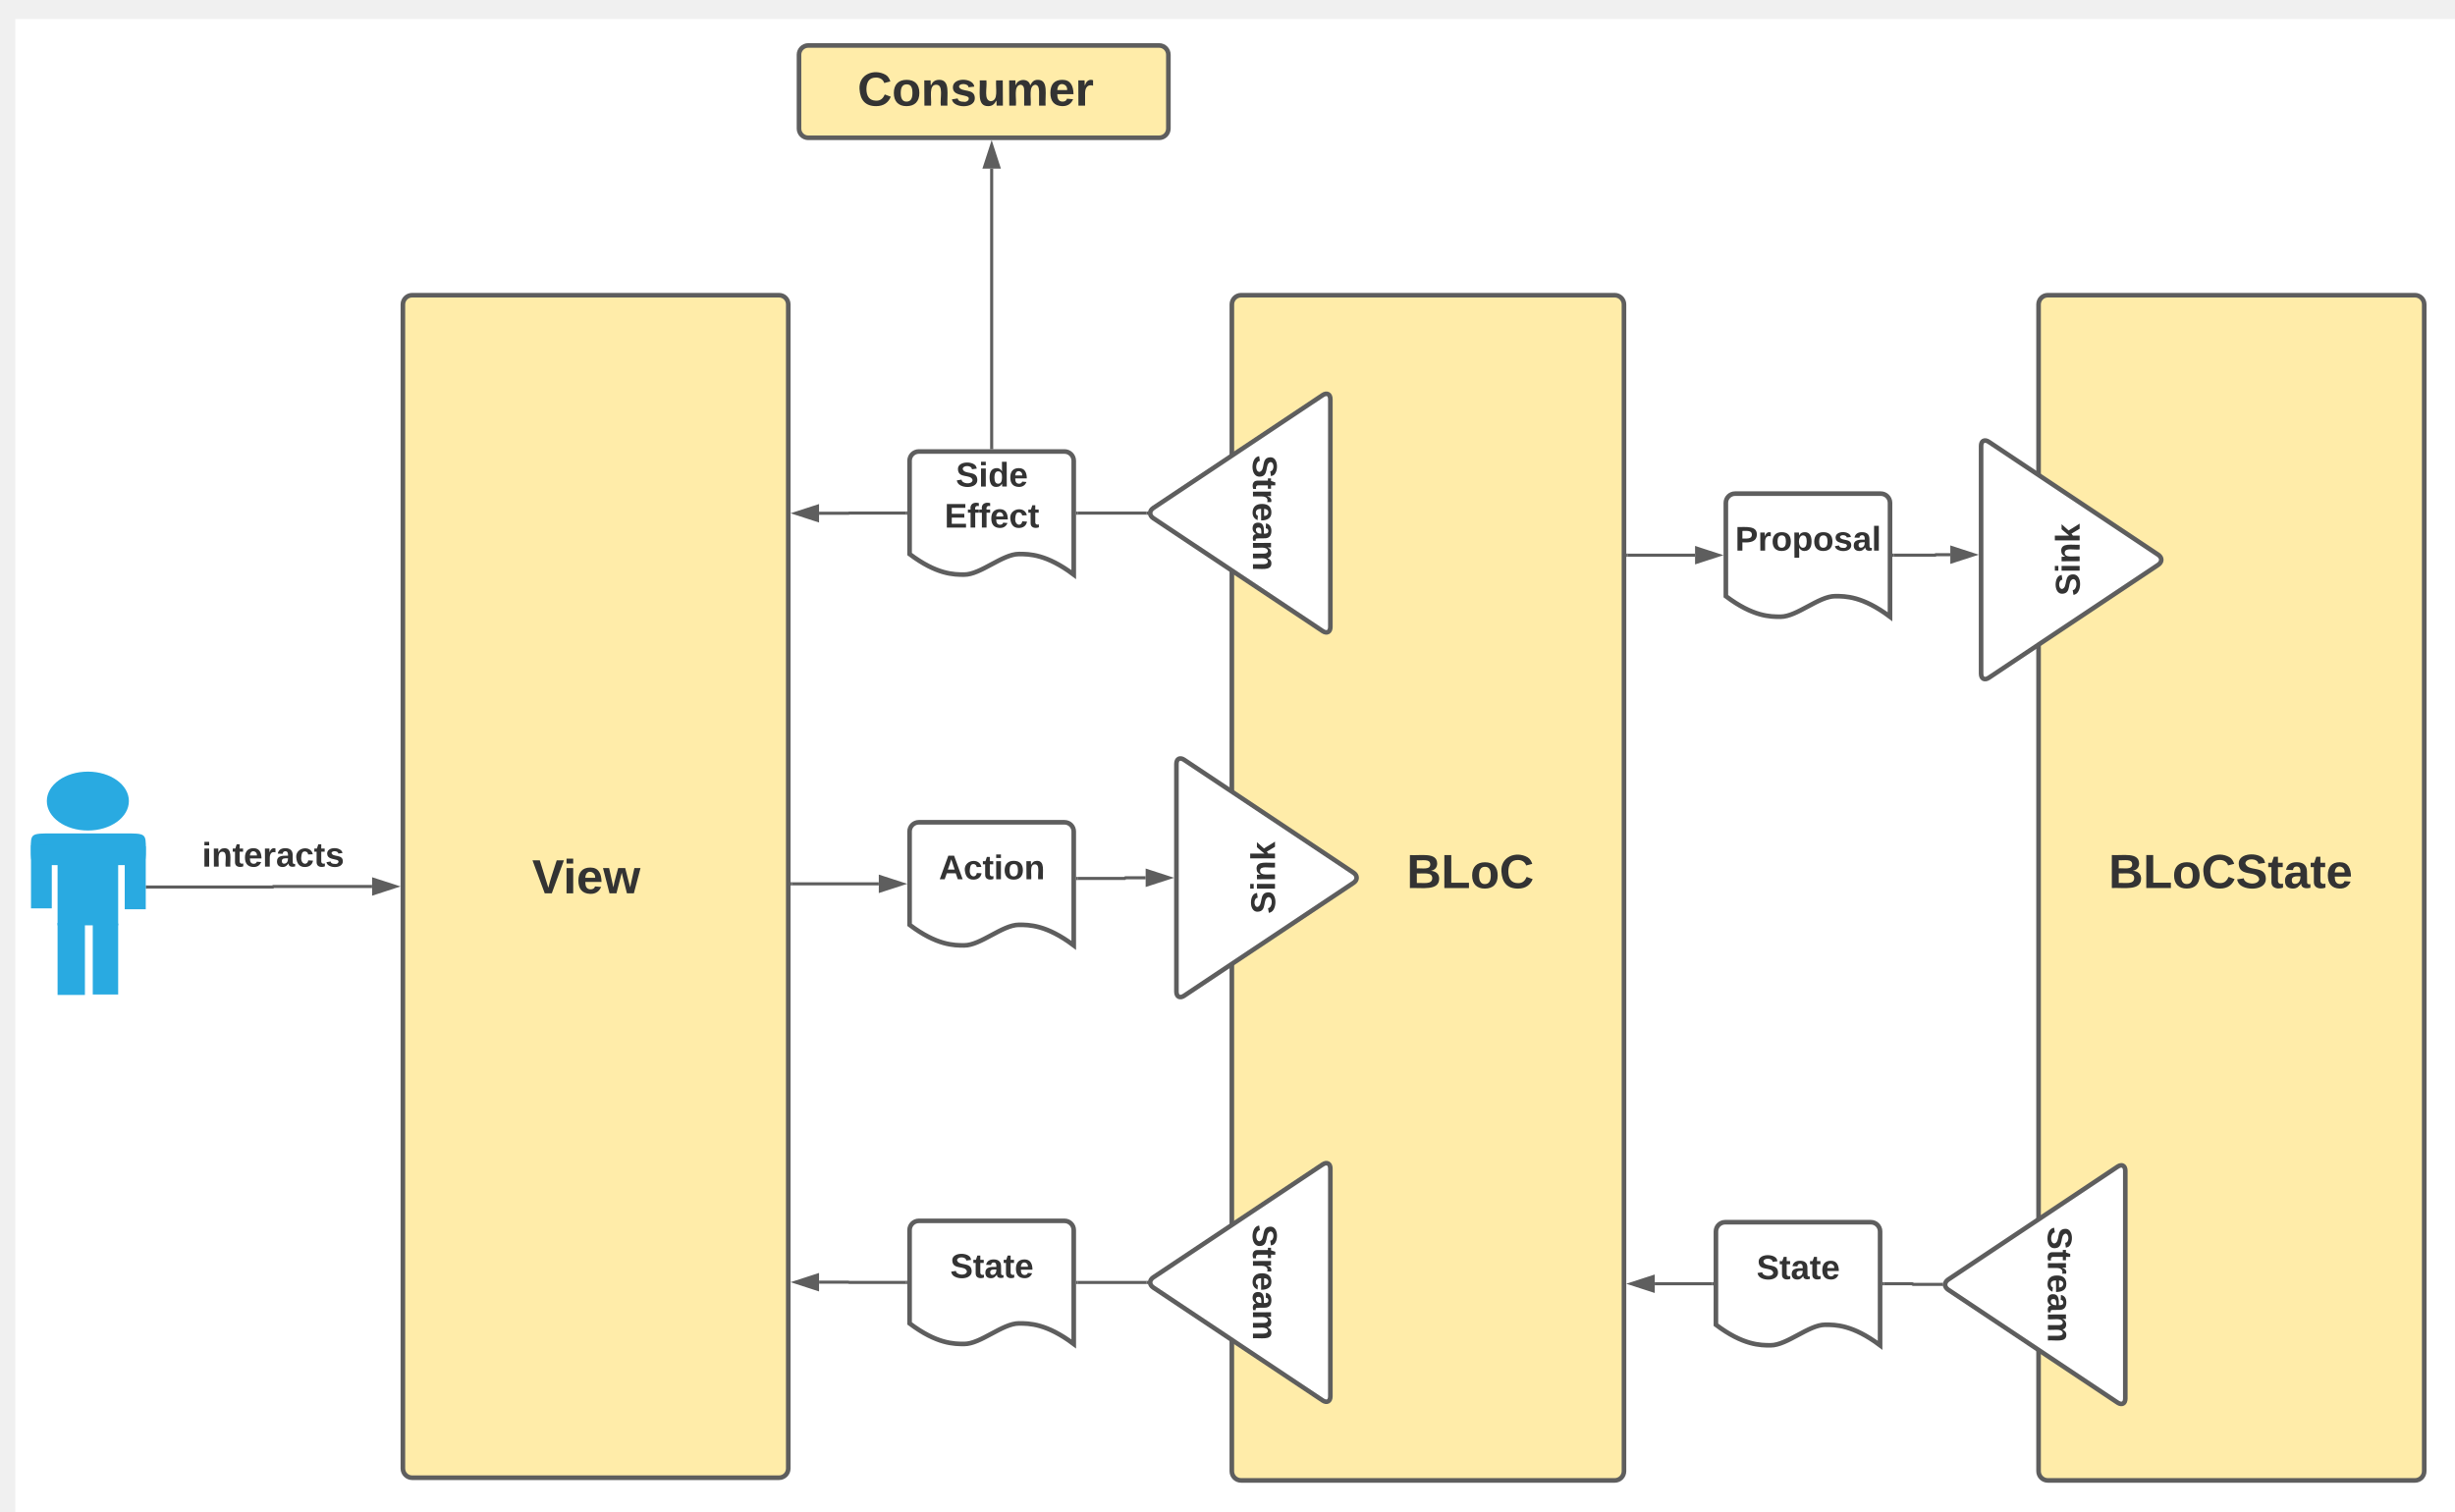
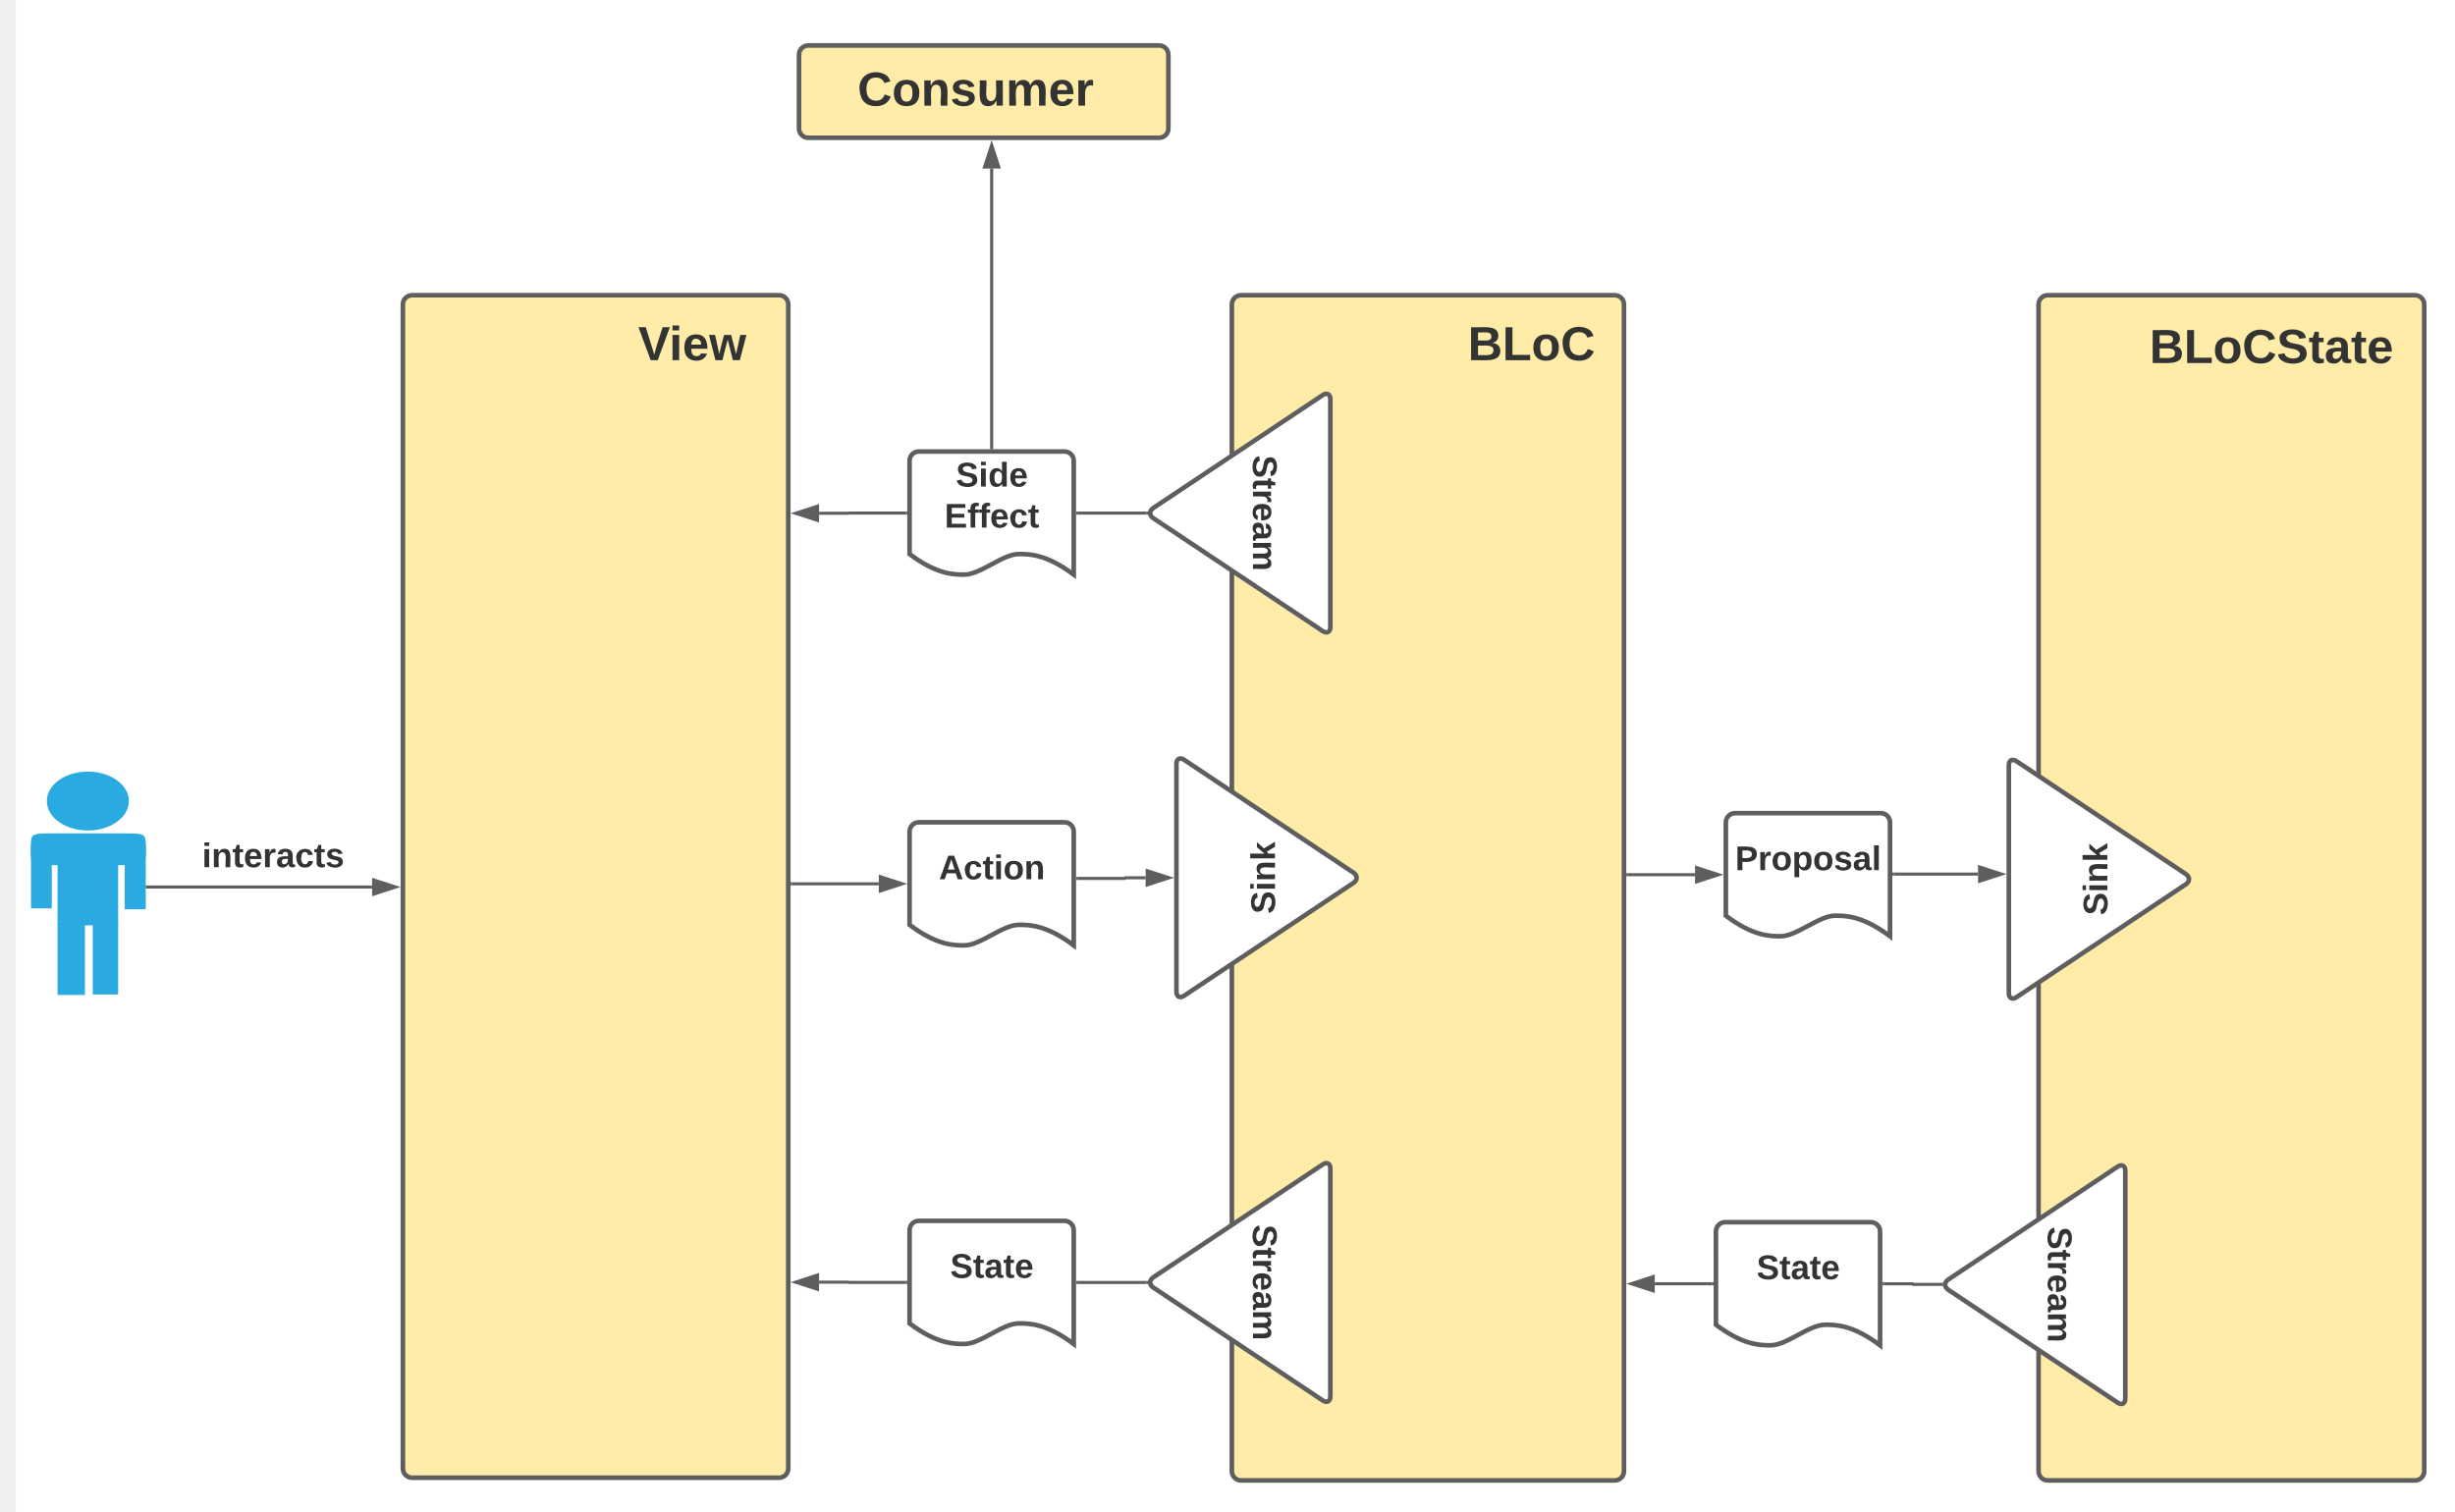
<svg xmlns="http://www.w3.org/2000/svg" xmlns:ns1="lucid" xmlns:xlink="http://www.w3.org/1999/xlink" width="1595.15" height="982.09">
-   <g transform="translate(9.907859 12.37958)" ns1:page-tab-id="Q-R5GCtX2zzO">
-     <path d="M0 0h1870.87v1322.83H0z" fill="#fff" />
-     <path d="M1314.66 185.46c0-3.3 2.7-6 6-6h238.58c3.3 0 6 2.7 6 6V943.7c0 3.33-2.7 6-6 6h-238.58c-3.3 0-6-2.67-6-6z" stroke="#5e5e5e" stroke-width="3" fill="#ffeca9" />
-     <path d="M1365.44 540c0-3.32 2.7-6 6-6h135.8c3.32 0 6 2.68 6 6v36.24c0 3.32-2.68 6-6 6h-135.8c-3.3 0-6-2.68-6-6z" stroke="#000" stroke-opacity="0" stroke-width="3" fill="#fff" fill-opacity="0" />
-     <use xlink:href="#a" transform="matrix(1,0,0,1,1370.444,538.9984) translate(-10.24691 25.72222)" />
-     <path d="M251.87 185.46c0-3.3 2.7-6 6-6h238.4c3.32 0 6 2.7 6 6v756.5c0 3.32-2.68 6-6 6h-238.4c-3.3 0-6-2.68-6-6z" stroke="#5e5e5e" stroke-width="3" fill="#ffeca9" />
-     <path d="M308.05 541.48c0-3.32 2.68-6 6-6h113.4c3.3 0 6 2.68 6 6v42.76c0 3.32-2.7 6-6 6h-113.4c-3.32 0-6-2.68-6-6z" stroke="#000" stroke-opacity="0" stroke-width="3" fill="#fff" fill-opacity="0" />
-     <use xlink:href="#b" transform="matrix(1,0,0,1,313.0467,540.4779) translate(22.87037 27.70139)" />
-     <path d="M790.5 185.46c0-3.3 2.68-6 6-6h242.78c3.3 0 6 2.7 6 6V943.7c0 3.33-2.7 6-6 6h-242.8c-3.3 0-6-2.67-6-6z" stroke="#5e5e5e" stroke-width="3" fill="#ffeca9" />
-     <path d="M902.42 538.03c0-3.3 2.7-6 6-6h73.76c3.32 0 6 2.7 6 6v40.07c0 3.32-2.68 6-6 6h-73.76c-3.3 0-6-2.68-6-6z" stroke="#000" stroke-opacity="0" stroke-width="3" fill="#fff" fill-opacity="0" />
-     <use xlink:href="#c" transform="matrix(1,0,0,1,907.4221,537.0289) translate(-3.308642 27.72222)" />
-     <path d="M504.78 562h56.3" stroke="#5e5e5e" stroke-width="2" fill="none" />
-     <path d="M504.8 563h-1.02v-2h1.02z" stroke="#5e5e5e" stroke-width=".05" fill="#5e5e5e" />
-     <path d="M576.36 562l-14.27 4.63v-9.27z" stroke="#5e5e5e" stroke-width="2" fill="#5e5e5e" />
-     <path d="M690.26 558.5h30.65c.13 0 .23-.1.23-.22s.1-.2.2-.2h13.16" stroke="#5e5e5e" stroke-width="2" fill="none" />
-     <path d="M690.28 559.5h-1.02v-2h1.02z" stroke="#5e5e5e" stroke-width=".05" fill="#5e5e5e" />
-     <path d="M749.76 558.07l-14.27 4.63v-9.27z" stroke="#5e5e5e" stroke-width="2" fill="#5e5e5e" />
-     <path d="M1220.64 348.42h26.93c.1 0 .16-.07.16-.17s.07-.16.17-.16h9.42" stroke="#5e5e5e" stroke-width="2" fill="none" />
-     <path d="M1220.66 349.42h-1.02v-2h1.02z" stroke="#5e5e5e" stroke-width=".05" fill="#5e5e5e" />
-     <path d="M1272.6 348.1l-14.28 4.62v-9.27z" stroke="#5e5e5e" stroke-width="2" fill="#5e5e5e" />
-     <path d="M1047.78 348.42h43.7" stroke="#5e5e5e" stroke-width="2" fill="none" />
-     <path d="M1047.8 349.42h-1.02v-2h1.02z" stroke="#5e5e5e" stroke-width=".05" fill="#5e5e5e" />
-     <path d="M1106.73 348.42l-14.26 4.63v-9.27z" stroke="#5e5e5e" stroke-width="2" fill="#5e5e5e" />
-     <path d="M85.8 564.08h81.6c.1 0 .18-.08.18-.2 0-.1.08-.17.18-.17h64.1" stroke="#5e5e5e" stroke-width="2" fill="none" />
-     <path d="M85.82 565.08H84.8v-2h1.02z" stroke="#5e5e5e" stroke-width=".05" fill="#5e5e5e" />
-     <path d="M247.13 563.7l-14.26 4.65v-9.27z" stroke="#5e5e5e" stroke-width="2" fill="#5e5e5e" />
-     <use xlink:href="#d" transform="matrix(1,0,0,1,121.3654,533.0454) translate(0 17.77778)" />
-     <path d="M1251.57 822.3h-18.48c-.13 0-.22-.1-.22-.2s-.1-.2-.2-.2h-18.5" stroke="#5e5e5e" stroke-width="2" fill="none" />
-     <path d="M1252.47 821.4l.2 1.9h-1.13v-2h1zM1214.22 822.9h-1.03v-2h1.02z" stroke="#5e5e5e" stroke-width=".05" fill="#5e5e5e" />
-     <path d="M1102.53 821.9h-37.25" stroke="#5e5e5e" stroke-width="2" fill="none" />
-     <path d="M1103.53 822.9h-1.03v-2h1.03z" stroke="#5e5e5e" stroke-width=".05" fill="#5e5e5e" />
-     <path d="M1050 821.9l14.28-4.64v9.27z" stroke="#5e5e5e" stroke-width="2" fill="#5e5e5e" />
-     <path d="M581.1 528c0-3.32 2.68-6 6-6h94.66c3.3 0 6 2.68 6 6v74c-17.8-13.36-28.9-13.36-35.63-13.36-10.66 0-24.85 13.36-35.52 13.36-6.6 0-17.8 0-35.5-13.36z" stroke="#5e5e5e" stroke-width="3" fill="#fff" />
-     <use xlink:href="#e" transform="matrix(1,0,0,1,586.0921,526.9984) translate(14.05556 32.02778)" />
-     <path d="M849.5 744.38c2.76-1.83 5-.64 5 2.68v148c0 3.3-2.24 4.5-5 2.67l-110.02-73.35c-2.75-1.83-2.75-4.8 0-6.65z" stroke="#5e5e5e" stroke-width="3" fill="#fff" />
-     <use xlink:href="#f" transform="matrix(6.123233995736766e-17,1,-1,6.123233995736766e-17,849.4921,746.0552) translate(37.38154 45.27778)" />
-     <path d="M759.48 634.74c-2.75 1.84-5 .64-5-2.67v-148c0-3.32 2.25-4.5 5-2.68l110.02 73.34c2.76 1.84 2.76 4.82 0 6.65z" stroke="#5e5e5e" stroke-width="3" fill="#fff" />
-     <use xlink:href="#g" transform="matrix(6.123233995736766e-17,-1,1,6.123233995736766e-17,759.4921,633.0666) translate(51.57907 59.02778)" />
-     <path d="M1282.32 428.1c-2.76 1.83-5 .63-5-2.68v-148c0-3.3 2.24-4.5 5-2.67l110 73.34c2.77 1.83 2.77 4.8 0 6.65z" stroke="#5e5e5e" stroke-width="3" fill="#fff" />
-     <use xlink:href="#g" transform="matrix(6.123233995736766e-17,-1,1,6.123233995736766e-17,1282.326,426.4197) translate(51.57907 59.02778)" />
-     <path d="M1105.03 787.9c0-3.32 2.68-6 6-6h94.66c3.3 0 6 2.68 6 6v74c-17.82-13.36-28.9-13.36-35.63-13.36-10.67 0-24.86 13.36-35.52 13.36-6.62 0-17.82 0-35.52-13.36z" stroke="#5e5e5e" stroke-width="3" fill="#fff" />
-     <use xlink:href="#h" transform="matrix(1,0,0,1,1110.028,786.8976) translate(21.40123 32.02778)" />
-     <path d="M1366.02 745.8c2.75-1.83 5-.64 5 2.68v148c0 3.3-2.25 4.5-5 2.67L1256 825.8c-2.76-1.83-2.76-4.8 0-6.65z" stroke="#5e5e5e" stroke-width="3" fill="#fff" />
-     <use xlink:href="#f" transform="matrix(6.123233995736766e-17,1,-1,6.123233995736766e-17,1366.008,747.4756) translate(37.38154 45.27778)" />
-     <path d="M73.84 508.2c0 10.6-11.92 19.15-26.62 19.15-14.78 0-26.7-8.56-26.7-19.14s11.92-19.13 26.7-19.13c14.7 0 26.62 8.55 26.62 19.14zM24.34 529.23h46.28c14.25 0 14.25 0 14.25 10.3s0 10.3-14.25 10.3H24.34c-14.25 0-14.25 0-14.25-10.3s0-10.3 14.24-10.3z" fill="#29aae1" />
-     <path d="M27.5 546.5h39.37v42.47H27.5V546.5z" fill="#29aae1" />
-     <path d="M27.5 587.38h17.77v46.83H27.5V587.4zM50.37 587.8h16.5v46.12h-16.5v-46.1zM10.24 536.92h13.5v41.03h-13.5v-41.03zM71.14 537.5H84.8v41.03H71.13V537.5z" fill="#29aae1" />
-     <path d="M581.1 787.03c0-3.3 2.68-6 6-6h94.66c3.3 0 6 2.7 6 6v74c-17.8-13.36-28.9-13.36-35.63-13.36-10.66 0-24.85 13.36-35.52 13.36-6.6 0-17.8 0-35.5-13.36z" stroke="#5e5e5e" stroke-width="3" fill="#fff" />
-     <use xlink:href="#h" transform="matrix(1,0,0,1,586.0921,786.0325) translate(21.40123 32.02778)" />
-     <path d="M735.07 821.06h-44.8" stroke="#5e5e5e" stroke-width="2" fill="none" />
-     <path d="M736.2 822.06h-1.15v-2h.9zM690.28 822.06h-1.02v-2h1.02z" stroke="#5e5e5e" stroke-width=".05" fill="#5e5e5e" />
-     <path d="M578.6 821.03h-36.84c-.04 0-.07-.03-.07-.07 0-.04-.05-.08-.1-.08H522.3" stroke="#5e5e5e" stroke-width="2" fill="none" />
-     <path d="M579.6 822.03h-1.03v-2h1.02z" stroke="#5e5e5e" stroke-width=".05" fill="#5e5e5e" />
-     <path d="M507 820.88l14.28-4.63v9.27z" stroke="#5e5e5e" stroke-width="2" fill="#5e5e5e" />
-     <path d="M1111.47 314.42c0-3.3 2.68-6 6-6h94.67c3.3 0 6 2.7 6 6v74c-17.82-13.36-28.9-13.36-35.63-13.36-10.66 0-24.84 13.36-35.5 13.36-6.62 0-17.82 0-35.53-13.36z" stroke="#5e5e5e" stroke-width="3" fill="#fff" />
-     <use xlink:href="#i" transform="matrix(1,0,0,1,1116.469,313.4197) translate(1.061728 32.02778)" />
-     <path d="M849.5 244.4c2.76-1.84 5-.65 5 2.67v148c0 3.3-2.24 4.5-5 2.67L739.48 324.4c-2.75-1.84-2.75-4.82 0-6.66z" stroke="#5e5e5e" stroke-width="3" fill="#fff" />
-     <use xlink:href="#f" transform="matrix(6.123233995736766e-17,1,-1,6.123233995736766e-17,849.4921,246.0666) translate(37.38154 45.27778)" />
-     <path d="M581.1 287.04c0-3.3 2.68-6 6-6h94.66c3.3 0 6 2.7 6 6v74c-17.8-13.36-28.9-13.36-35.63-13.36-10.66 0-24.85 13.36-35.52 13.36-6.6 0-17.8 0-35.5-13.36z" stroke="#5e5e5e" stroke-width="3" fill="#fff" />
-     <use xlink:href="#j" transform="matrix(1,0,0,1,586.0921,286.0439) translate(25.07407 17.77778)" />
-     <use xlink:href="#k" transform="matrix(1,0,0,1,586.0921,286.0439) translate(17.7284 44.44444)" />
-     <path d="M578.6 321.04h-36.85c-.03 0-.06.04-.06.07 0 .05-.05.08-.08.08h-19.34" stroke="#5e5e5e" stroke-width="2" fill="none" />
-     <path d="M579.6 322.04h-1.03v-2h1.02z" stroke="#5e5e5e" stroke-width=".05" fill="#5e5e5e" />
-     <path d="M507 321.18l14.28-4.63v9.27z" stroke="#5e5e5e" stroke-width="2" fill="#5e5e5e" />
-     <path d="M735.07 321.07h-44.8" stroke="#5e5e5e" stroke-width="2" fill="none" />
-     <path d="M736.2 322.07h-1.15v-2h.9zM690.3 322.07h-1.04v-2h1.03z" stroke="#5e5e5e" stroke-width=".05" fill="#5e5e5e" />
-     <path d="M634.43 278.54V97.2" stroke="#5e5e5e" stroke-width="2" fill="none" />
-     <path d="M635.43 279.54h-2v-1.02h2z" stroke="#5e5e5e" stroke-width=".05" fill="#5e5e5e" />
-     <path d="M634.43 81.9l4.63 14.28h-9.27z" stroke="#5e5e5e" stroke-width="2" fill="#5e5e5e" />
-     <path d="M509.25 23.17c0-3.3 2.7-6 6-6h228c3.32 0 6 2.7 6 6v48c0 3.32-2.68 6-6 6h-228c-3.3 0-6-2.68-6-6z" stroke="#5e5e5e" stroke-width="3" fill="#ffeca9" />
-     <path d="M504 13.62c0-3.3 2.7-6 6-6h228c3.33 0 6 2.7 6 6V86.3c0 3.3-2.67 6-6 6H510c-3.3 0-6-2.7-6-6z" stroke="#000" stroke-opacity="0" stroke-width="3" fill="#fff" fill-opacity="0" />
-     <use xlink:href="#l" transform="matrix(1,0,0,1,509.0115,12.62042) translate(38.25926 43.63889)" />
+   <g transform="translate(10.24119 1255.046)" ns1:page-tab-id="Q-R5GCtX2zzO">
+     <path d="M0-1258.83h1870.87V64H0z" fill="#fff" />
+     <path d="M1314.33-1057.2c0-3.32 2.7-6 6-6h238.58c3.32 0 6 2.68 6 6v758.25c0 3.3-2.68 6-6 6h-238.57c-3.3 0-6-2.7-6-6z" stroke="#5e5e5e" stroke-width="3" fill="#ffeca9" />
+     <path d="M1391.66-1043.84c0-3.32 2.7-6 6-6h135.8c3.3 0 6 2.68 6 6v36.24c0 3.3-2.7 6-6 6h-135.8c-3.3 0-6-2.7-6-6z" stroke="#000" stroke-opacity="0" stroke-width="3" fill="#fff" fill-opacity="0" />
+     <use xlink:href="#a" transform="matrix(1,0,0,1,1396.659,-1044.843) translate(-10.24691 25.72222)" />
+     <path d="M251.54-1057.2c0-3.32 2.68-6 6-6h238.4c3.32 0 6 2.68 6 6v756.5c0 3.3-2.68 6-6 6h-238.4c-3.32 0-6-2.7-6-6z" stroke="#5e5e5e" stroke-width="3" fill="#ffeca9" />
+     <path d="M376.55-1047.68c0-3.3 2.7-6 6-6h113.4c3.3 0 6 2.7 6 6v42.77c0 3.3-2.7 6-6 6h-113.4c-3.3 0-6-2.7-6-6z" stroke="#000" stroke-opacity="0" stroke-width="3" fill="#fff" fill-opacity="0" />
+     <use xlink:href="#b" transform="matrix(1,0,0,1,381.5535,-1048.676) translate(22.87037 27.70139)" />
+     <path d="M790.16-1057.2c0-3.32 2.7-6 6-6h242.78c3.32 0 6 2.68 6 6v758.25c0 3.3-2.68 6-6 6H796.16c-3.3 0-6-2.7-6-6z" stroke="#5e5e5e" stroke-width="3" fill="#ffeca9" />
+     <path d="M941.85-1047.68c0-3.3 2.68-6 6-6h73.76c3.32 0 6 2.7 6 6v40.08c0 3.3-2.68 6-6 6h-73.75c-3.32 0-6-2.7-6-6z" stroke="#000" stroke-opacity="0" stroke-width="3" fill="#fff" fill-opacity="0" />
+     <use xlink:href="#c" transform="matrix(1,0,0,1,946.8457,-1048.676) translate(-3.308642 27.72222)" />
+     <path d="M504.44-680.67h56.32" stroke="#5e5e5e" stroke-width="2" fill="none" />
+     <path d="M504.47-679.67h-1.03v-2h1.03z" stroke="#5e5e5e" stroke-width=".05" fill="#5e5e5e" />
+     <path d="M576.02-680.67l-14.26 4.64v-9.27z" stroke="#5e5e5e" stroke-width="2" fill="#5e5e5e" />
+     <path d="M689.93-684.17h30.65c.12 0 .2-.1.2-.2 0-.13.1-.23.23-.23h13.16" stroke="#5e5e5e" stroke-width="2" fill="none" />
+     <path d="M689.95-683.17h-1.02v-2h1.02z" stroke="#5e5e5e" stroke-width=".05" fill="#5e5e5e" />
+     <path d="M749.42-684.6l-14.26 4.64v-9.28z" stroke="#5e5e5e" stroke-width="2" fill="#5e5e5e" />
+     <path d="M1047.44-686.6h43.7" stroke="#5e5e5e" stroke-width="2" fill="none" />
+     <path d="M1047.47-685.6h-1.03v-2h1.03z" stroke="#5e5e5e" stroke-width=".05" fill="#5e5e5e" />
+     <path d="M1106.4-686.6l-14.27 4.64v-9.28z" stroke="#5e5e5e" stroke-width="2" fill="#5e5e5e" />
+     <path d="M1220.3-687h54.7" stroke="#5e5e5e" stroke-width="2" fill="none" />
+     <path d="M1220.33-686h-1.03v-2h1.03z" stroke="#5e5e5e" stroke-width=".05" fill="#5e5e5e" />
+     <path d="M1290.26-687l-14.27 4.64v-9.27z" stroke="#5e5e5e" stroke-width="2" fill="#5e5e5e" />
+     <path d="M85.46-678.6h146.07" stroke="#5e5e5e" stroke-width="2" fill="none" />
+     <path d="M85.48-677.6h-1.02v-2h1.02z" stroke="#5e5e5e" stroke-width=".05" fill="#5e5e5e" />
+     <path d="M246.8-678.6l-14.27 4.65v-9.27z" stroke="#5e5e5e" stroke-width="2" fill="#5e5e5e" />
+     <use xlink:href="#d" transform="matrix(1,0,0,1,121.044,-709.2562) translate(0 17.77778)" />
+     <path d="M1251.24-420.36h-18.5c-.1 0-.2-.1-.2-.2 0-.12-.08-.2-.2-.2h-18.48" stroke="#5e5e5e" stroke-width="2" fill="none" />
+     <path d="M1252.13-421.26l.22 1.9h-1.14v-2h1zM1213.9-419.77h-1.04v-2h1.03z" stroke="#5e5e5e" stroke-width=".05" fill="#5e5e5e" />
+     <path d="M1102.2-420.77h-37.25" stroke="#5e5e5e" stroke-width="2" fill="none" />
+     <path d="M1103.2-419.77h-1.03v-2h1.02z" stroke="#5e5e5e" stroke-width=".05" fill="#5e5e5e" />
+     <path d="M1049.68-420.77l14.27-4.63v9.27z" stroke="#5e5e5e" stroke-width="2" fill="#5e5e5e" />
+     <path d="M580.76-714.67c0-3.3 2.7-6 6-6h94.67c3.3 0 6 2.7 6 6v74c-17.82-13.36-28.9-13.36-35.63-13.36-10.67 0-24.85 13.36-35.52 13.36-6.6 0-17.8 0-35.52-13.36z" stroke="#5e5e5e" stroke-width="3" fill="#fff" />
+     <use xlink:href="#e" transform="matrix(1,0,0,1,585.7588,-715.6683) translate(14.05556 32.02778)" />
+     <path d="M849.17-498.28c2.75-1.84 5-.65 5 2.67v148c0 3.3-2.25 4.5-5 2.66l-110.02-73.34c-2.76-1.84-2.76-4.82 0-6.66z" stroke="#5e5e5e" stroke-width="3" fill="#fff" />
+     <use xlink:href="#f" transform="matrix(6.123233995736766e-17,1,-1,6.123233995736766e-17,849.1588,-496.6114) translate(37.38154 45.27778)" />
+     <path d="M759.15-607.93c-2.76 1.84-5 .64-5-2.67v-148c0-3.3 2.24-4.5 5-2.67l110.02 73.34c2.75 1.84 2.75 4.82 0 6.66z" stroke="#5e5e5e" stroke-width="3" fill="#fff" />
+     <use xlink:href="#g" transform="matrix(6.123233995736766e-17,-1,1,6.123233995736766e-17,759.1588,-609.6) translate(51.57907 59.02778)" />
+     <path d="M1300-607c-2.77 1.84-5 .65-5-2.67v-148c0-3.3 2.23-4.5 5-2.67L1410-687c2.76 1.84 2.76 4.82 0 6.66z" stroke="#5e5e5e" stroke-width="3" fill="#fff" />
+     <use xlink:href="#g" transform="matrix(6.123233995736766e-17,-1,1,6.123233995736766e-17,1299.993,-608.6683) translate(51.57907 59.02778)" />
+     <path d="M1104.7-454.77c0-3.3 2.68-6 6-6h94.66c3.32 0 6 2.7 6 6v74c-17.8-13.36-28.9-13.36-35.63-13.36-10.66 0-24.85 13.36-35.52 13.36-6.6 0-17.8 0-35.5-13.36z" stroke="#5e5e5e" stroke-width="3" fill="#fff" />
+     <use xlink:href="#h" transform="matrix(1,0,0,1,1109.695,-455.7691) translate(21.40123 32.02778)" />
+     <path d="M1365.68-496.86c2.76-1.84 5-.64 5 2.67v148c0 3.32-2.24 4.52-5 2.68l-110-73.34c-2.77-1.84-2.77-4.82 0-6.66z" stroke="#5e5e5e" stroke-width="3" fill="#fff" />
+     <use xlink:href="#f" transform="matrix(6.123233995736766e-17,1,-1,6.123233995736766e-17,1365.675,-495.1911) translate(37.38154 45.27778)" />
+     <path d="M73.5-734.46c0 10.58-11.92 19.14-26.62 19.14-14.77 0-26.7-8.56-26.7-19.14 0-10.6 11.93-19.14 26.7-19.14 14.7 0 26.63 8.55 26.63 19.14zM24-713.44H70.3c14.25 0 14.25 0 14.25 10.3s0 10.3-14.25 10.3H24c-14.24 0-14.24 0-14.24-10.3s0-10.3 14.25-10.3z" fill="#29aae1" />
+     <path d="M27.16-696.18h39.37v42.48H27.16v-42.48z" fill="#29aae1" />
+     <path d="M27.16-655.3h17.77v46.84H27.16v-46.83zM50.03-654.86h16.5v46.1h-16.5v-46.1zM9.9-705.75h13.5v41.03H9.9v-41.03zM70.8-705.17h13.66v41.03H70.8v-41.03z" fill="#29aae1" />
+     <path d="M580.76-455.63c0-3.32 2.7-6 6-6h94.67c3.3 0 6 2.68 6 6v74C669.6-395 658.53-395 651.8-395c-10.67 0-24.85 13.37-35.52 13.37-6.6 0-17.8 0-35.52-13.36z" stroke="#5e5e5e" stroke-width="3" fill="#fff" />
+     <use xlink:href="#h" transform="matrix(1,0,0,1,585.7588,-456.6342) translate(21.40123 32.02778)" />
+     <path d="M734.74-421.6h-44.8" stroke="#5e5e5e" stroke-width="2" fill="none" />
+     <path d="M735.85-420.6h-1.14v-2h.93zM689.95-420.6h-1.02v-2h1.02z" stroke="#5e5e5e" stroke-width=".05" fill="#5e5e5e" />
+     <path d="M578.26-421.63h-36.83c-.05 0-.08-.04-.08-.08 0-.05-.03-.08-.07-.08h-19.33" stroke="#5e5e5e" stroke-width="2" fill="none" />
+     <path d="M579.26-420.63h-1.03v-2h1.03z" stroke="#5e5e5e" stroke-width=".05" fill="#5e5e5e" />
+     <path d="M506.68-421.78l14.27-4.64v9.27z" stroke="#5e5e5e" stroke-width="2" fill="#5e5e5e" />
+     <path d="M1111.14-720.6c0-3.3 2.68-6 6-6h94.66c3.32 0 6 2.7 6 6v74c-17.8-13.36-28.9-13.36-35.62-13.36-10.67 0-24.86 13.36-35.52 13.36-6.62 0-17.82 0-35.52-13.36z" stroke="#5e5e5e" stroke-width="3" fill="#fff" />
+     <use xlink:href="#i" transform="matrix(1,0,0,1,1116.135,-721.6) translate(1.061728 32.02778)" />
+     <path d="M849.17-998.27c2.75-1.84 5-.64 5 2.67v148c0 3.3-2.25 4.5-5 2.67l-110.02-73.34c-2.76-1.84-2.76-4.82 0-6.66z" stroke="#5e5e5e" stroke-width="3" fill="#fff" />
+     <use xlink:href="#f" transform="matrix(6.123233995736766e-17,1,-1,6.123233995736766e-17,849.1588,-996.6) translate(37.38154 45.27778)" />
+     <path d="M580.76-955.62c0-3.32 2.7-6 6-6h94.67c3.3 0 6 2.68 6 6v74c-17.82-13.36-28.9-13.36-35.63-13.36-10.67 0-24.85 13.36-35.52 13.36-6.6 0-17.8 0-35.52-13.36z" stroke="#5e5e5e" stroke-width="3" fill="#fff" />
+     <use xlink:href="#j" transform="matrix(1,0,0,1,585.7588,-956.6228) translate(25.07407 17.77778)" />
+     <use xlink:href="#k" transform="matrix(1,0,0,1,585.7588,-956.6228) translate(17.7284 44.44444)" />
+     <path d="M578.26-921.62h-36.84c-.04 0-.07.03-.07.07 0 .04-.03.07-.07.07h-19.33" stroke="#5e5e5e" stroke-width="2" fill="none" />
+     <path d="M579.26-920.62h-1.03v-2h1.03z" stroke="#5e5e5e" stroke-width=".05" fill="#5e5e5e" />
+     <path d="M506.68-921.48l14.27-4.64v9.27z" stroke="#5e5e5e" stroke-width="2" fill="#5e5e5e" />
+     <path d="M734.74-921.6h-44.8" stroke="#5e5e5e" stroke-width="2" fill="none" />
+     <path d="M735.85-920.6h-1.14v-2h.93zM689.95-920.6h-1.02v-2h1.02z" stroke="#5e5e5e" stroke-width=".05" fill="#5e5e5e" />
+     <path d="M634.1-964.12v-181.37" stroke="#5e5e5e" stroke-width="2" fill="none" />
+     <path d="M635.1-963.12h-2v-1.03h2z" stroke="#5e5e5e" stroke-width=".05" fill="#5e5e5e" />
+     <path d="M634.1-1160.76l4.63 14.27h-9.27z" stroke="#5e5e5e" stroke-width="2" fill="#5e5e5e" />
+     <path d="M508.92-1219.5c0-3.3 2.68-6 6-6h228c3.3 0 6 2.7 6 6v48c0 3.32-2.7 6-6 6h-228c-3.32 0-6-2.68-6-6z" stroke="#5e5e5e" stroke-width="3" fill="#ffeca9" />
+     <path d="M503.68-1229.05c0-3.3 2.68-6 6-6h228c3.3 0 6 2.7 6 6v72.67c0 3.3-2.7 6-6 6h-228c-3.32 0-6-2.7-6-6z" stroke="#000" stroke-opacity="0" stroke-width="3" fill="#fff" fill-opacity="0" />
+     <use xlink:href="#l" transform="matrix(1,0,0,1,508.6781,-1230.046) translate(38.25926 43.63889)" />
    <defs>
      <path fill="#333" d="M182-130c37 4 62 22 62 59C244 23 116-4 24 0v-248c84 5 203-23 205 63 0 31-19 50-47 55zM76-148c40-3 101 13 101-30 0-44-60-28-101-31v61zm0 110c48-3 116 14 116-37 0-48-69-32-116-35v72" id="m" />
      <path fill="#333" d="M24 0v-248h52v208h133V0H24" id="n" />
      <path fill="#333" d="M110-194c64 0 96 36 96 99 0 64-35 99-97 99-61 0-95-36-95-99 0-62 34-99 96-99zm-1 164c35 0 45-28 45-65 0-40-10-65-43-65-34 0-45 26-45 65 0 36 10 65 43 65" id="o" />
      <path fill="#333" d="M67-125c0 53 21 87 73 88 37 1 54-22 65-47l45 17C233-25 199 4 140 4 58 4 20-42 15-125 8-235 124-281 211-232c18 10 29 29 36 50l-46 12c-8-25-30-41-62-41-52 0-71 34-72 86" id="p" />
      <path fill="#333" d="M169-182c-1-43-94-46-97-3 18 66 151 10 154 114 3 95-165 93-204 36-6-8-10-19-12-30l50-8c3 46 112 56 116 5-17-69-150-10-154-114-4-87 153-88 188-35 5 8 8 18 10 28" id="q" />
      <path fill="#333" d="M115-3C79 11 28 4 28-45v-112H4v-33h27l15-45h31v45h36v33H77v99c-1 23 16 31 38 25v30" id="r" />
      <path fill="#333" d="M133-34C117-15 103 5 69 4 32 3 11-16 11-54c-1-60 55-63 116-61 1-26-3-47-28-47-18 1-26 9-28 27l-52-2c7-38 36-58 82-57s74 22 75 68l1 82c-1 14 12 18 25 15v27c-30 8-71 5-69-32zm-48 3c29 0 43-24 42-57-32 0-66-3-65 30 0 17 8 27 23 27" id="s" />
      <path fill="#333" d="M185-48c-13 30-37 53-82 52C43 2 14-33 14-96s30-98 90-98c62 0 83 45 84 108H66c0 31 8 55 39 56 18 0 30-7 34-22zm-45-69c5-46-57-63-70-21-2 6-4 13-4 21h74" id="t" />
      <g id="a">
        <use transform="matrix(0.08641975,0,0,0.08641975,0,0)" xlink:href="#m" />
        <use transform="matrix(0.08641975,0,0,0.08641975,22.38272,0)" xlink:href="#n" />
        <use transform="matrix(0.08641975,0,0,0.08641975,41.30864,0)" xlink:href="#o" />
        <use transform="matrix(0.08641975,0,0,0.08641975,60.23457,0)" xlink:href="#p" />
        <use transform="matrix(0.08641975,0,0,0.08641975,82.61728,0)" xlink:href="#q" />
        <use transform="matrix(0.08641975,0,0,0.08641975,103.358,0)" xlink:href="#r" />
        <use transform="matrix(0.08641975,0,0,0.08641975,113.642,0)" xlink:href="#s" />
        <use transform="matrix(0.08641975,0,0,0.08641975,130.9259,0)" xlink:href="#r" />
        <use transform="matrix(0.08641975,0,0,0.08641975,141.2099,0)" xlink:href="#t" />
      </g>
      <path fill="#333" d="M147 0H94L2-248h55l64 206c17-72 42-137 63-206h54" id="u" />
      <path fill="#333" d="M25-224v-37h50v37H25zM25 0v-190h50V0H25" id="v" />
      <path fill="#333" d="M231 0h-52l-39-155L100 0H48L-1-190h46L77-45c9-52 24-97 36-145h53l37 145 32-145h46" id="w" />
      <g id="b">
        <use transform="matrix(0.08641975,0,0,0.08641975,0,0)" xlink:href="#u" />
        <use transform="matrix(0.08641975,0,0,0.08641975,20.1358,0)" xlink:href="#v" />
        <use transform="matrix(0.08641975,0,0,0.08641975,28.77778,0)" xlink:href="#t" />
        <use transform="matrix(0.08641975,0,0,0.08641975,46.06173,0)" xlink:href="#w" />
      </g>
      <g id="c">
        <use transform="matrix(0.08641975,0,0,0.08641975,0,0)" xlink:href="#m" />
        <use transform="matrix(0.08641975,0,0,0.08641975,22.38272,0)" xlink:href="#n" />
        <use transform="matrix(0.08641975,0,0,0.08641975,41.30864,0)" xlink:href="#o" />
        <use transform="matrix(0.08641975,0,0,0.08641975,60.23457,0)" xlink:href="#p" />
      </g>
      <path fill="#333" d="M135-194c87-1 58 113 63 194h-50c-7-57 23-157-34-157-59 0-34 97-39 157H25l-1-190h47c2 12-1 28 3 38 12-26 28-41 61-42" id="x" />
      <path fill="#333" d="M135-150c-39-12-60 13-60 57V0H25l-1-190h47c2 13-1 29 3 40 6-28 27-53 61-41v41" id="y" />
      <path fill="#333" d="M190-63c-7 42-38 67-86 67-59 0-84-38-90-98-12-110 154-137 174-36l-49 2c-2-19-15-32-35-32-30 0-35 28-38 64-6 74 65 87 74 30" id="z" />
      <path fill="#333" d="M137-138c1-29-70-34-71-4 15 46 118 7 119 86 1 83-164 76-172 9l43-7c4 19 20 25 44 25 33 8 57-30 24-41C81-84 22-81 20-136c-2-80 154-74 161-7" id="A" />
      <g id="d">
        <use transform="matrix(0.0617284,0,0,0.0617284,0,0)" xlink:href="#v" />
        <use transform="matrix(0.0617284,0,0,0.0617284,6.17284,0)" xlink:href="#x" />
        <use transform="matrix(0.0617284,0,0,0.0617284,19.69136,0)" xlink:href="#r" />
        <use transform="matrix(0.0617284,0,0,0.0617284,27.03704,0)" xlink:href="#t" />
        <use transform="matrix(0.0617284,0,0,0.0617284,39.38272,0)" xlink:href="#y" />
        <use transform="matrix(0.0617284,0,0,0.0617284,48.02469,0)" xlink:href="#s" />
        <use transform="matrix(0.0617284,0,0,0.0617284,60.37037,0)" xlink:href="#z" />
        <use transform="matrix(0.0617284,0,0,0.0617284,72.71605,0)" xlink:href="#r" />
        <use transform="matrix(0.0617284,0,0,0.0617284,80.06173,0)" xlink:href="#A" />
      </g>
      <path fill="#333" d="M199 0l-22-63H83L61 0H9l90-248h61L250 0h-51zm-33-102l-36-108c-10 38-24 72-36 108h72" id="B" />
      <g id="e">
        <use transform="matrix(0.0617284,0,0,0.0617284,0,0)" xlink:href="#B" />
        <use transform="matrix(0.0617284,0,0,0.0617284,15.98765,0)" xlink:href="#z" />
        <use transform="matrix(0.0617284,0,0,0.0617284,28.33333,0)" xlink:href="#r" />
        <use transform="matrix(0.0617284,0,0,0.0617284,35.67901,0)" xlink:href="#v" />
        <use transform="matrix(0.0617284,0,0,0.0617284,41.85185,0)" xlink:href="#o" />
        <use transform="matrix(0.0617284,0,0,0.0617284,55.37037,0)" xlink:href="#x" />
      </g>
      <path fill="#333" d="M220-157c-53 9-28 100-34 157h-49v-107c1-27-5-49-29-50C55-147 81-57 75 0H25l-1-190h47c2 12-1 28 3 38 10-53 101-56 108 0 13-22 24-43 59-42 82 1 51 116 57 194h-49v-107c-1-25-5-48-29-50" id="C" />
      <g id="f">
        <use transform="matrix(0.0617284,0,0,0.0617284,0,0)" xlink:href="#q" />
        <use transform="matrix(0.0617284,0,0,0.0617284,14.81481,0)" xlink:href="#r" />
        <use transform="matrix(0.0617284,0,0,0.0617284,22.16049,0)" xlink:href="#y" />
        <use transform="matrix(0.0617284,0,0,0.0617284,30.80247,0)" xlink:href="#t" />
        <use transform="matrix(0.0617284,0,0,0.0617284,43.14815,0)" xlink:href="#s" />
        <use transform="matrix(0.0617284,0,0,0.0617284,55.49383,0)" xlink:href="#C" />
      </g>
      <path fill="#333" d="M147 0L96-86 75-71V0H25v-261h50v150l67-79h53l-66 74L201 0h-54" id="D" />
      <g id="g">
        <use transform="matrix(0.0617284,0,0,0.0617284,0,0)" xlink:href="#q" />
        <use transform="matrix(0.0617284,0,0,0.0617284,14.81481,0)" xlink:href="#v" />
        <use transform="matrix(0.0617284,0,0,0.0617284,20.98765,0)" xlink:href="#x" />
        <use transform="matrix(0.0617284,0,0,0.0617284,34.50617,0)" xlink:href="#D" />
      </g>
      <g id="h">
        <use transform="matrix(0.0617284,0,0,0.0617284,0,0)" xlink:href="#q" />
        <use transform="matrix(0.0617284,0,0,0.0617284,14.81481,0)" xlink:href="#r" />
        <use transform="matrix(0.0617284,0,0,0.0617284,22.16049,0)" xlink:href="#s" />
        <use transform="matrix(0.0617284,0,0,0.0617284,34.50617,0)" xlink:href="#r" />
        <use transform="matrix(0.0617284,0,0,0.0617284,41.85185,0)" xlink:href="#t" />
      </g>
      <path fill="#333" d="M24-248c93 1 206-16 204 79-1 75-69 88-152 82V0H24v-248zm52 121c47 0 100 7 100-41 0-47-54-39-100-39v80" id="E" />
      <path fill="#333" d="M135-194c53 0 70 44 70 98 0 56-19 98-73 100-31 1-45-17-59-34 3 33 2 69 2 105H25l-1-265h48c2 10 0 23 3 31 11-24 29-35 60-35zM114-30c33 0 39-31 40-66 0-38-9-64-40-64-56 0-55 130 0 130" id="F" />
      <path fill="#333" d="M25 0v-261h50V0H25" id="G" />
      <g id="i">
        <use transform="matrix(0.0617284,0,0,0.0617284,0,0)" xlink:href="#E" />
        <use transform="matrix(0.0617284,0,0,0.0617284,14.81481,0)" xlink:href="#y" />
        <use transform="matrix(0.0617284,0,0,0.0617284,23.45679,0)" xlink:href="#o" />
        <use transform="matrix(0.0617284,0,0,0.0617284,36.97531,0)" xlink:href="#F" />
        <use transform="matrix(0.0617284,0,0,0.0617284,50.49383,0)" xlink:href="#o" />
        <use transform="matrix(0.0617284,0,0,0.0617284,64.01235,0)" xlink:href="#A" />
        <use transform="matrix(0.0617284,0,0,0.0617284,76.35802,0)" xlink:href="#s" />
        <use transform="matrix(0.0617284,0,0,0.0617284,88.7037,0)" xlink:href="#G" />
      </g>
      <path fill="#333" d="M88-194c31-1 46 15 58 34l-1-101h50l1 261h-48c-2-10 0-23-3-31C134-8 116 4 84 4 32 4 16-41 15-95c0-56 19-97 73-99zm17 164c33 0 40-30 41-66 1-37-9-64-41-64s-38 30-39 65c0 43 13 65 39 65" id="H" />
      <g id="j">
        <use transform="matrix(0.0617284,0,0,0.0617284,0,0)" xlink:href="#q" />
        <use transform="matrix(0.0617284,0,0,0.0617284,14.81481,0)" xlink:href="#v" />
        <use transform="matrix(0.0617284,0,0,0.0617284,20.98765,0)" xlink:href="#H" />
        <use transform="matrix(0.0617284,0,0,0.0617284,34.50617,0)" xlink:href="#t" />
      </g>
      <path fill="#333" d="M24 0v-248h195v40H76v63h132v40H76v65h150V0H24" id="I" />
      <path fill="#333" d="M121-226c-27-7-43 5-38 36h38v33H83V0H34v-157H6v-33h28c-9-59 32-81 87-68v32" id="J" />
      <g id="k">
        <use transform="matrix(0.0617284,0,0,0.0617284,0,0)" xlink:href="#I" />
        <use transform="matrix(0.0617284,0,0,0.0617284,14.81481,0)" xlink:href="#J" />
        <use transform="matrix(0.0617284,0,0,0.0617284,22.16049,0)" xlink:href="#J" />
        <use transform="matrix(0.0617284,0,0,0.0617284,29.50617,0)" xlink:href="#t" />
        <use transform="matrix(0.0617284,0,0,0.0617284,41.85185,0)" xlink:href="#z" />
        <use transform="matrix(0.0617284,0,0,0.0617284,54.19753,0)" xlink:href="#r" />
      </g>
      <path fill="#333" d="M85 4C-2 5 27-109 22-190h50c7 57-23 150 33 157 60-5 35-97 40-157h50l1 190h-47c-2-12 1-28-3-38-12 25-28 42-61 42" id="K" />
      <g id="l">
        <use transform="matrix(0.08641975,0,0,0.08641975,0,0)" xlink:href="#p" />
        <use transform="matrix(0.08641975,0,0,0.08641975,22.38272,0)" xlink:href="#o" />
        <use transform="matrix(0.08641975,0,0,0.08641975,41.30864,0)" xlink:href="#x" />
        <use transform="matrix(0.08641975,0,0,0.08641975,60.23457,0)" xlink:href="#A" />
        <use transform="matrix(0.08641975,0,0,0.08641975,77.51852,0)" xlink:href="#K" />
        <use transform="matrix(0.08641975,0,0,0.08641975,96.44444,0)" xlink:href="#C" />
        <use transform="matrix(0.08641975,0,0,0.08641975,124.0988,0)" xlink:href="#t" />
        <use transform="matrix(0.08641975,0,0,0.08641975,141.3827,0)" xlink:href="#y" />
      </g>
    </defs>
  </g>
</svg>
